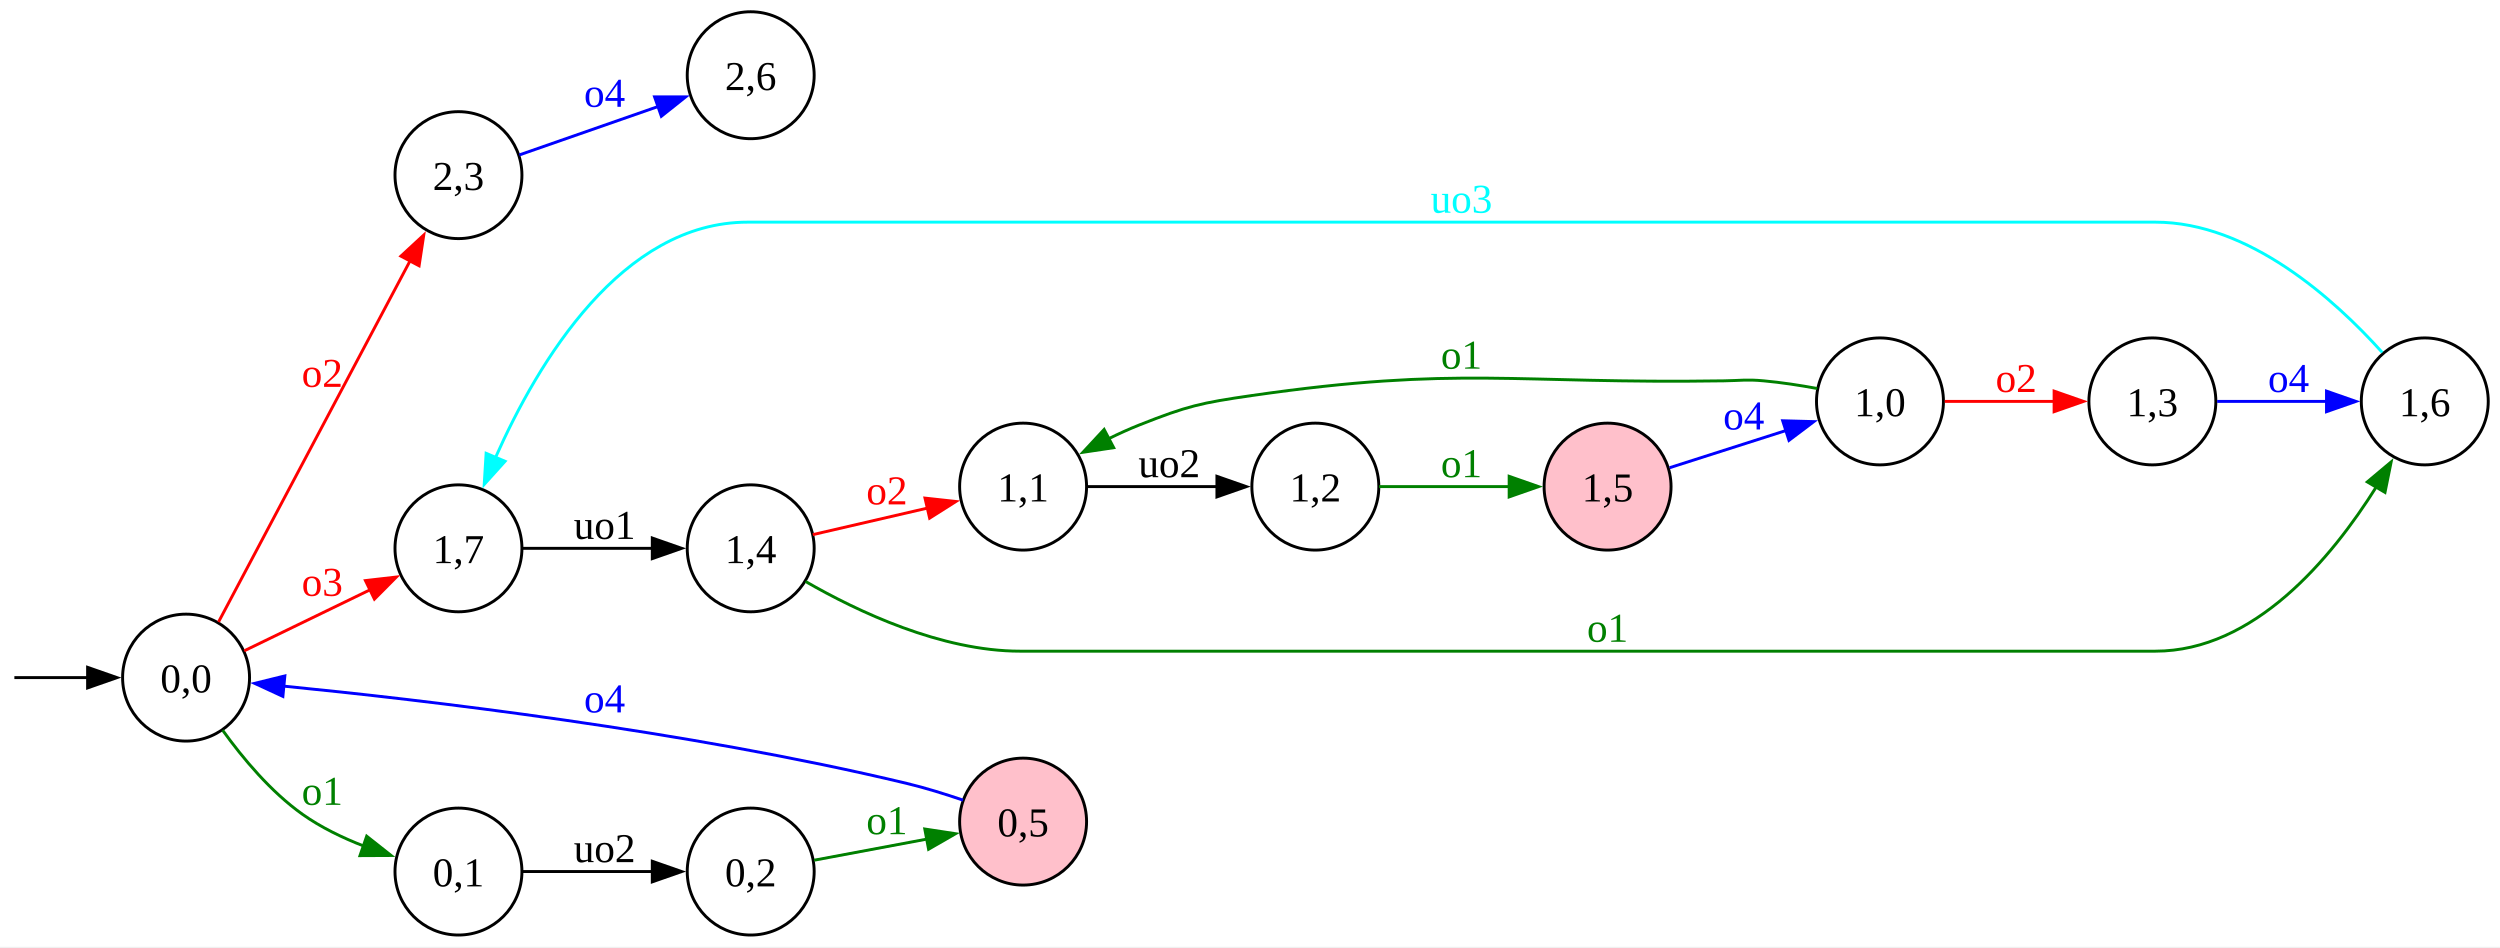
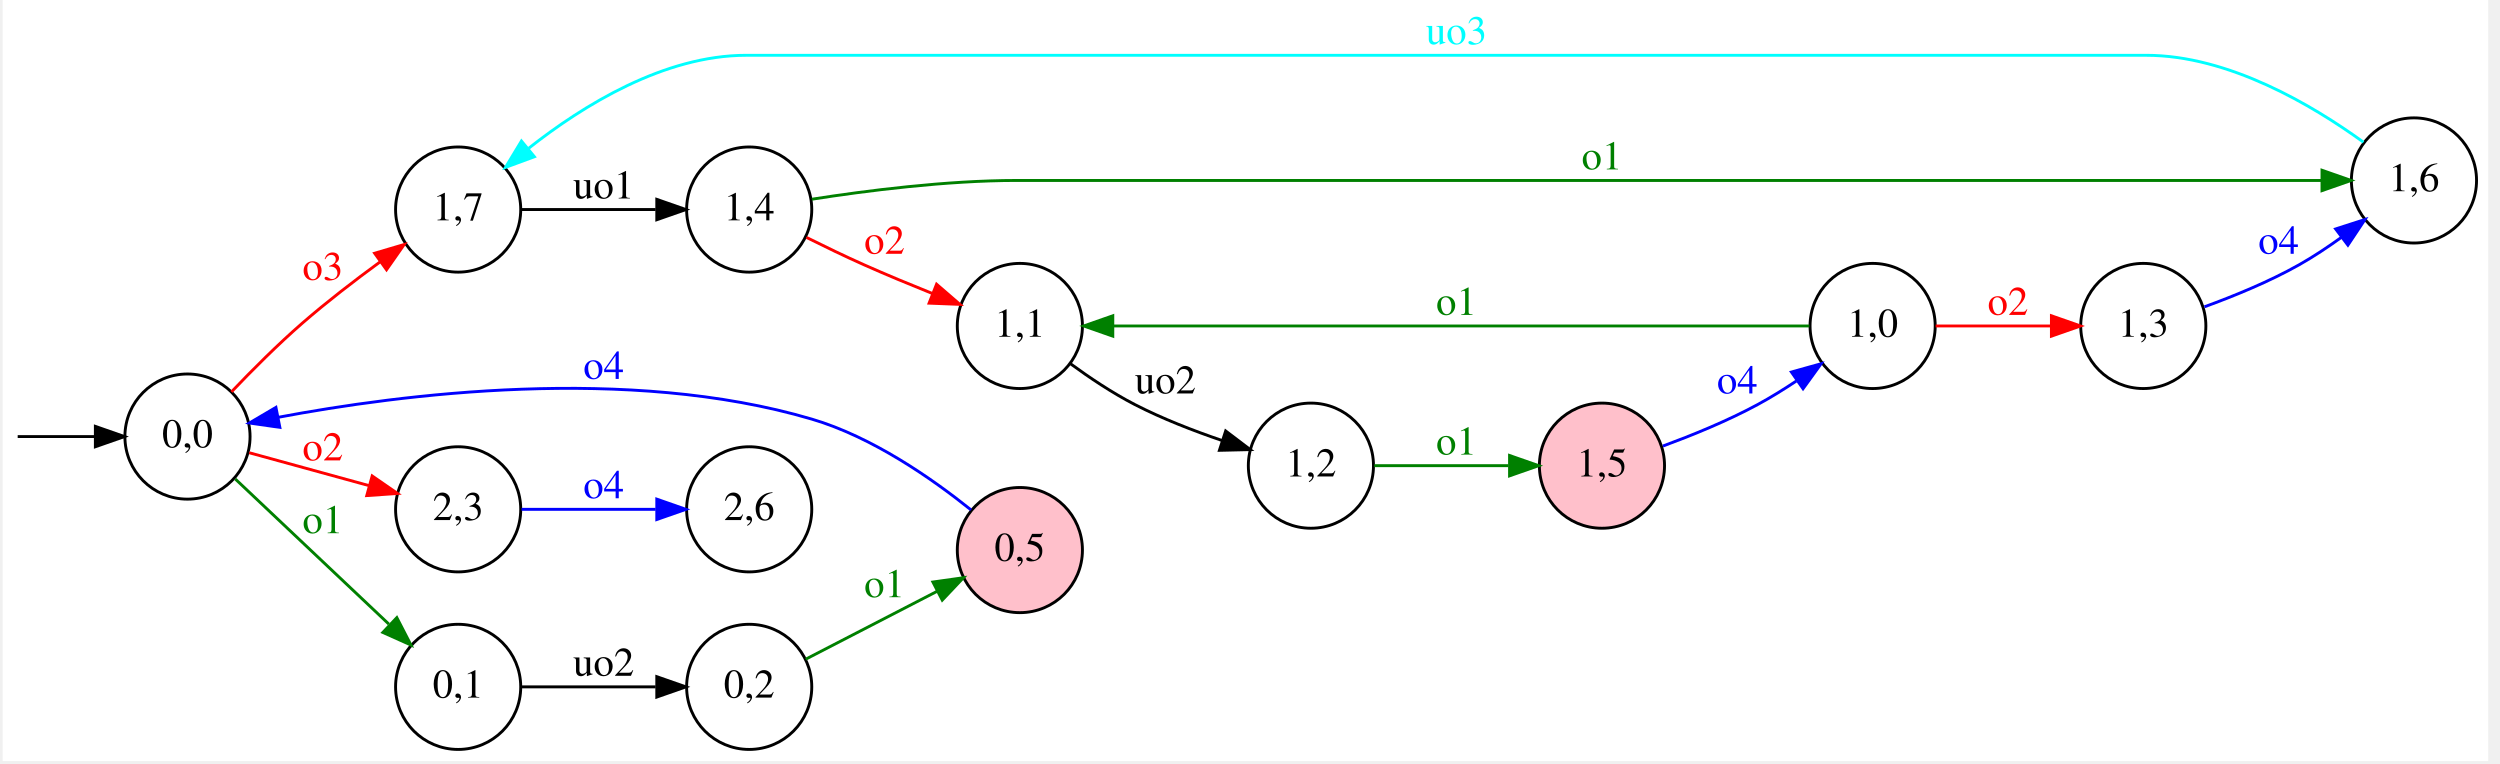
- <svg xmlns="http://www.w3.org/2000/svg" width="720pt" height="273pt" viewBox="0.00 0.00 720.00 273.00">
-   <g id="graph0" class="graph" transform="scale(0.846292 0.846292) rotate(0) translate(4 318.2)">
-     <polygon fill="white" stroke="none" points="-4,4 -4,-318.2 846.77,-318.2 846.77,4 -4,4" />
+ <svg xmlns="http://www.w3.org/2000/svg" width="720pt" height="220pt" viewBox="0.00 0.00 720.00 220.47">
+   <g id="graph0" class="graph" transform="scale(0.84 0.84) rotate(0) translate(4 257.5)">
+     <polygon fill="white" stroke="transparent" points="-4,4 -4,-257.5 850,-257.5 850,4 -4,4" />
    <g id="node1" class="node">
</g>
    <g id="node2" class="node">
-       <ellipse fill="none" stroke="black" cx="59.32" cy="-87.6" rx="21.6" ry="21.6" />
-       <text xml:space="preserve" text-anchor="middle" x="59.32" y="-82.55" font-family="Times New Roman,serif" font-size="14.00">0,0</text>
+       <ellipse fill="none" stroke="black" cx="59.5" cy="-107.5" rx="21.5" ry="21.5" />
+       <text text-anchor="middle" x="59.5" y="-103.8" font-family="Times,serif" font-size="14.00">0,0</text>
    </g>
    <g id="edge1" class="edge">
-       <path fill="none" stroke="black" d="M0.89,-87.6C2.38,-87.6 13.8,-87.6 26.08,-87.6" />
-       <polygon fill="black" stroke="black" points="25.81,-91.1 35.81,-87.6 25.81,-84.1 25.81,-91.1" />
+       <path fill="none" stroke="black" d="M1.16,-107.5C2.71,-107.5 14.93,-107.5 27.7,-107.5" />
+       <polygon fill="black" stroke="black" points="27.85,-111 37.85,-107.5 27.85,-104 27.85,-111" />
    </g>
    <g id="node3" class="node">
-       <ellipse fill="none" stroke="black" cx="152.02" cy="-258.6" rx="21.6" ry="21.6" />
-       <text xml:space="preserve" text-anchor="middle" x="152.02" y="-253.55" font-family="Times New Roman,serif" font-size="14.00">2,3</text>
+       <ellipse fill="none" stroke="black" cx="152.5" cy="-21.5" rx="21.5" ry="21.5" />
+       <text text-anchor="middle" x="152.5" y="-17.8" font-family="Times,serif" font-size="14.00">0,1</text>
    </g>
    <g id="edge2" class="edge">
-       <path fill="none" stroke="red" d="M70.37,-106.55C86.17,-136.34 116.93,-194.33 135.56,-229.45" />
-       <polygon fill="red" stroke="red" points="132.43,-231.03 140.21,-238.22 138.62,-227.75 132.43,-231.03" />
-       <text xml:space="preserve" text-anchor="middle" x="105.67" y="-186.54" font-family="Times New Roman,serif" font-size="14.00" fill="red">o2</text>
+       <path fill="none" stroke="green" d="M75.94,-92.91C90.4,-79.24 112.21,-58.63 128.69,-43.06" />
+       <polygon fill="green" stroke="green" points="131.43,-45.29 136.29,-35.87 126.62,-40.2 131.43,-45.29" />
+       <text text-anchor="middle" x="106" y="-74.3" font-family="Times,serif" font-size="14.00" fill="green">o1</text>
    </g>
    <g id="node4" class="node">
-       <ellipse fill="none" stroke="black" cx="152.02" cy="-21.6" rx="21.6" ry="21.6" />
-       <text xml:space="preserve" text-anchor="middle" x="152.02" y="-16.55" font-family="Times New Roman,serif" font-size="14.00">0,1</text>
+       <ellipse fill="none" stroke="black" cx="152.5" cy="-185.5" rx="21.5" ry="21.5" />
+       <text text-anchor="middle" x="152.5" y="-181.8" font-family="Times,serif" font-size="14.00">1,7</text>
    </g>
    <g id="edge3" class="edge">
-       <path fill="none" stroke="green" d="M71.74,-69.73C78.63,-60.14 88.15,-48.76 98.92,-41.1 105.19,-36.64 112.61,-33.07 119.85,-30.26" />
-       <polygon fill="green" stroke="green" points="120.79,-33.64 129.1,-27.07 118.5,-27.02 120.79,-33.64" />
-       <text xml:space="preserve" text-anchor="middle" x="105.67" y="-44.3" font-family="Times New Roman,serif" font-size="14.00" fill="green">o1</text>
+       <path fill="none" stroke="red" d="M74.61,-122.86C81.68,-130.27 90.53,-139.14 99,-146.5 107.36,-153.76 116.96,-161.15 125.66,-167.51" />
+       <polygon fill="red" stroke="red" points="123.8,-170.49 133.96,-173.49 127.89,-164.81 123.8,-170.49" />
+       <text text-anchor="middle" x="106" y="-161.3" font-family="Times,serif" font-size="14.00" fill="red">o3</text>
    </g>
    <g id="node5" class="node">
-       <ellipse fill="none" stroke="black" cx="152.02" cy="-131.6" rx="21.6" ry="21.6" />
-       <text xml:space="preserve" text-anchor="middle" x="152.02" y="-126.55" font-family="Times New Roman,serif" font-size="14.00">1,7</text>
+       <ellipse fill="none" stroke="black" cx="152.5" cy="-82.5" rx="21.5" ry="21.5" />
+       <text text-anchor="middle" x="152.5" y="-78.8" font-family="Times,serif" font-size="14.00">2,3</text>
    </g>
    <g id="edge4" class="edge">
-       <path fill="none" stroke="red" d="M79.11,-96.72C91.52,-102.73 108.01,-110.74 122.08,-117.56" />
-       <polygon fill="red" stroke="red" points="120.36,-120.62 130.89,-121.83 123.42,-114.32 120.36,-120.62" />
-       <text xml:space="preserve" text-anchor="middle" x="105.67" y="-115.43" font-family="Times New Roman,serif" font-size="14.00" fill="red">o3</text>
+       <path fill="none" stroke="red" d="M80.7,-101.95C92.8,-98.63 108.4,-94.34 121.88,-90.64" />
+       <polygon fill="red" stroke="red" points="122.96,-93.97 131.67,-87.95 121.1,-87.22 122.96,-93.97" />
+       <text text-anchor="middle" x="106" y="-99.3" font-family="Times,serif" font-size="14.00" fill="red">o2</text>
    </g>
    <g id="node6" class="node">
-       <ellipse fill="none" stroke="black" cx="251.47" cy="-292.6" rx="21.6" ry="21.6" />
-       <text xml:space="preserve" text-anchor="middle" x="251.47" y="-287.55" font-family="Times New Roman,serif" font-size="14.00">2,6</text>
+       <ellipse fill="none" stroke="black" cx="252.5" cy="-21.5" rx="21.5" ry="21.5" />
+       <text text-anchor="middle" x="252.5" y="-17.8" font-family="Times,serif" font-size="14.00">0,2</text>
    </g>
    <g id="edge5" class="edge">
-       <path fill="none" stroke="blue" d="M172.74,-265.48C186.35,-270.23 204.69,-276.63 220.15,-282.02" />
-       <polygon fill="blue" stroke="blue" points="218.75,-285.24 229.35,-285.23 221.06,-278.63 218.75,-285.24" />
-       <text xml:space="preserve" text-anchor="middle" x="201.75" y="-281.85" font-family="Times New Roman,serif" font-size="14.00" fill="blue">o4</text>
+       <path fill="none" stroke="black" d="M174.28,-21.5C187.67,-21.5 205.31,-21.5 220.35,-21.5" />
+       <polygon fill="black" stroke="black" points="220.75,-25 230.75,-21.5 220.75,-18 220.75,-25" />
+       <text text-anchor="middle" x="202.5" y="-25.3" font-family="Times,serif" font-size="14.00">uo2</text>
    </g>
    <g id="node7" class="node">
-       <ellipse fill="none" stroke="black" cx="251.47" cy="-21.6" rx="21.6" ry="21.6" />
-       <text xml:space="preserve" text-anchor="middle" x="251.47" y="-16.55" font-family="Times New Roman,serif" font-size="14.00">0,2</text>
+       <ellipse fill="none" stroke="black" cx="252.5" cy="-185.5" rx="21.5" ry="21.5" />
+       <text text-anchor="middle" x="252.5" y="-181.8" font-family="Times,serif" font-size="14.00">1,4</text>
    </g>
    <g id="edge6" class="edge">
-       <path fill="none" stroke="black" d="M173.69,-21.6C186.65,-21.6 203.63,-21.6 218.32,-21.6" />
-       <polygon fill="black" stroke="black" points="217.98,-25.1 227.98,-21.6 217.98,-18.1 217.98,-25.1" />
-       <text xml:space="preserve" text-anchor="middle" x="201.75" y="-24.8" font-family="Times New Roman,serif" font-size="14.00">uo2</text>
+       <path fill="none" stroke="black" d="M174.28,-185.5C187.67,-185.5 205.31,-185.5 220.35,-185.5" />
+       <polygon fill="black" stroke="black" points="220.75,-189 230.75,-185.5 220.75,-182 220.75,-189" />
+       <text text-anchor="middle" x="202.5" y="-189.3" font-family="Times,serif" font-size="14.00">uo1</text>
    </g>
    <g id="node8" class="node">
-       <ellipse fill="none" stroke="black" cx="251.47" cy="-131.6" rx="21.6" ry="21.6" />
-       <text xml:space="preserve" text-anchor="middle" x="251.47" y="-126.55" font-family="Times New Roman,serif" font-size="14.00">1,4</text>
+       <ellipse fill="none" stroke="black" cx="252.5" cy="-82.5" rx="21.5" ry="21.5" />
+       <text text-anchor="middle" x="252.5" y="-78.8" font-family="Times,serif" font-size="14.00">2,6</text>
    </g>
    <g id="edge7" class="edge">
-       <path fill="none" stroke="black" d="M173.69,-131.6C186.65,-131.6 203.63,-131.6 218.32,-131.6" />
-       <polygon fill="black" stroke="black" points="217.98,-135.1 227.98,-131.6 217.98,-128.1 217.98,-135.1" />
-       <text xml:space="preserve" text-anchor="middle" x="201.75" y="-134.8" font-family="Times New Roman,serif" font-size="14.00">uo1</text>
+       <path fill="none" stroke="blue" d="M174.28,-82.5C187.67,-82.5 205.31,-82.5 220.35,-82.5" />
+       <polygon fill="blue" stroke="blue" points="220.75,-86 230.75,-82.5 220.75,-79 220.75,-86" />
+       <text text-anchor="middle" x="202.5" y="-86.3" font-family="Times,serif" font-size="14.00" fill="blue">o4</text>
    </g>
    <g id="node9" class="node">
-       <ellipse fill="pink" stroke="black" cx="344.17" cy="-38.6" rx="21.6" ry="21.6" />
-       <text xml:space="preserve" text-anchor="middle" x="344.17" y="-33.55" font-family="Times New Roman,serif" font-size="14.00">0,5</text>
+       <ellipse fill="pink" stroke="black" cx="345.5" cy="-68.5" rx="21.5" ry="21.5" />
+       <text text-anchor="middle" x="345.5" y="-64.8" font-family="Times,serif" font-size="14.00">0,5</text>
    </g>
    <g id="edge8" class="edge">
-       <path fill="none" stroke="green" d="M273.05,-25.46C284.42,-27.59 298.77,-30.28 311.53,-32.67" />
-       <polygon fill="green" stroke="green" points="310.71,-36.08 321.18,-34.48 312,-29.2 310.71,-36.08" />
-       <text xml:space="preserve" text-anchor="middle" x="297.82" y="-34.32" font-family="Times New Roman,serif" font-size="14.00" fill="green">o1</text>
+       <path fill="none" stroke="green" d="M271.92,-31.01C284.87,-37.7 302.42,-46.77 317.02,-54.31" />
+       <polygon fill="green" stroke="green" points="315.62,-57.52 326.11,-59 318.83,-51.3 315.62,-57.52" />
+       <text text-anchor="middle" x="299" y="-52.3" font-family="Times,serif" font-size="14.00" fill="green">o1</text>
    </g>
    <g id="node10" class="node">
-       <ellipse fill="none" stroke="black" cx="344.17" cy="-152.6" rx="21.6" ry="21.6" />
-       <text xml:space="preserve" text-anchor="middle" x="344.17" y="-147.55" font-family="Times New Roman,serif" font-size="14.00">1,1</text>
+       <ellipse fill="none" stroke="black" cx="824.5" cy="-195.5" rx="21.5" ry="21.5" />
+       <text text-anchor="middle" x="824.5" y="-191.8" font-family="Times,serif" font-size="14.00">1,6</text>
    </g>
    <g id="edge9" class="edge">
-       <path fill="none" stroke="red" d="M272.6,-136.26C284.14,-138.93 298.89,-142.35 311.91,-145.36" />
-       <polygon fill="red" stroke="red" points="310.78,-148.69 321.31,-147.54 312.36,-141.87 310.78,-148.69" />
-       <text xml:space="preserve" text-anchor="middle" x="297.82" y="-146.56" font-family="Times New Roman,serif" font-size="14.00" fill="red">o2</text>
+       <path fill="none" stroke="green" d="M274.03,-189.05C292.43,-191.93 320.18,-195.5 344.5,-195.5 344.5,-195.5 344.5,-195.5 732.5,-195.5 752.52,-195.5 775.01,-195.5 792.63,-195.5" />
+       <polygon fill="green" stroke="green" points="792.9,-199 802.9,-195.5 792.9,-192 792.9,-199" />
+       <text text-anchor="middle" x="545.5" y="-199.3" font-family="Times,serif" font-size="14.00" fill="green">o1</text>
    </g>
    <g id="node11" class="node">
-       <ellipse fill="none" stroke="black" cx="821.17" cy="-181.6" rx="21.6" ry="21.6" />
-       <text xml:space="preserve" text-anchor="middle" x="821.17" y="-176.55" font-family="Times New Roman,serif" font-size="14.00">1,6</text>
+       <ellipse fill="none" stroke="black" cx="345.5" cy="-145.5" rx="21.5" ry="21.5" />
+       <text text-anchor="middle" x="345.5" y="-141.8" font-family="Times,serif" font-size="14.00">1,1</text>
    </g>
    <g id="edge10" class="edge">
-       <path fill="none" stroke="green" d="M270.11,-120.33C287.84,-110.1 316.33,-96.6 343.17,-96.6 343.17,-96.6 343.17,-96.6 729.47,-96.6 763.04,-96.6 789.31,-127.99 804.75,-152.62" />
-       <polygon fill="green" stroke="green" points="801.61,-154.2 809.73,-161.01 807.63,-150.63 801.61,-154.2" />
-       <text xml:space="preserve" text-anchor="middle" x="543.07" y="-99.8" font-family="Times New Roman,serif" font-size="14.00" fill="green">o1</text>
+       <path fill="none" stroke="red" d="M272.16,-175.93C278.42,-172.81 285.46,-169.41 292,-166.5 299.56,-163.13 307.85,-159.7 315.55,-156.61" />
+       <polygon fill="red" stroke="red" points="316.88,-159.85 324.9,-152.92 314.31,-153.34 316.88,-159.85" />
+       <text text-anchor="middle" x="299" y="-170.3" font-family="Times,serif" font-size="14.00" fill="red">o2</text>
    </g>
    <g id="edge11" class="edge">
-       <path fill="none" stroke="blue" d="M323.73,-45.9C317.66,-47.98 310.9,-50.08 304.57,-51.6 229.61,-69.59 139.43,-80.07 92.4,-84.72" />
-       <polygon fill="blue" stroke="blue" points="92.27,-81.21 82.65,-85.65 92.94,-88.18 92.27,-81.21" />
-       <text xml:space="preserve" text-anchor="middle" x="201.75" y="-75.76" font-family="Times New Roman,serif" font-size="14.00" fill="blue">o4</text>
+       <path fill="none" stroke="blue" d="M328.72,-82.3C315.23,-93.13 294.75,-107.37 274,-113.5 210.89,-132.14 132.68,-122.05 90.64,-114.11" />
+       <polygon fill="blue" stroke="blue" points="91.24,-110.66 80.76,-112.16 89.89,-117.53 91.24,-110.66" />
+       <text text-anchor="middle" x="202.5" y="-127.3" font-family="Times,serif" font-size="14.00" fill="blue">o4</text>
+     </g>
+     <g id="edge12" class="edge">
+       <path fill="none" stroke="cyan" d="M807.15,-208.64C789.73,-221.28 760.81,-238.5 732.5,-238.5 251.5,-238.5 251.5,-238.5 251.5,-238.5 223.32,-238.5 195.48,-221.34 176.71,-206.54" />
+       <polygon fill="cyan" stroke="cyan" points="178.7,-203.65 168.76,-199.98 174.25,-209.05 178.7,-203.65" />
+       <text text-anchor="middle" x="495.5" y="-242.3" font-family="Times,serif" font-size="14.00" fill="cyan">uo3</text>
    </g>
    <g id="node12" class="node">
-       <ellipse fill="none" stroke="black" cx="443.62" cy="-152.6" rx="21.6" ry="21.6" />
-       <text xml:space="preserve" text-anchor="middle" x="443.62" y="-147.55" font-family="Times New Roman,serif" font-size="14.00">1,2</text>
-     </g>
-     <g id="edge12" class="edge">
-       <path fill="none" stroke="black" d="M365.84,-152.6C378.8,-152.6 395.78,-152.6 410.47,-152.6" />
-       <polygon fill="black" stroke="black" points="410.13,-156.1 420.13,-152.6 410.13,-149.1 410.13,-156.1" />
-       <text xml:space="preserve" text-anchor="middle" x="393.9" y="-155.8" font-family="Times New Roman,serif" font-size="14.00">uo2</text>
+       <ellipse fill="none" stroke="black" cx="445.5" cy="-97.5" rx="21.5" ry="21.5" />
+       <text text-anchor="middle" x="445.5" y="-93.8" font-family="Times,serif" font-size="14.00">1,2</text>
    </g>
    <g id="edge13" class="edge">
-       <path fill="none" stroke="cyan" d="M806.69,-198.27C790.45,-216.33 761.35,-242.6 729.47,-242.6 250.47,-242.6 250.47,-242.6 250.47,-242.6 207.62,-242.6 179.19,-195.3 164.61,-162.46" />
-       <polygon fill="cyan" stroke="cyan" points="167.88,-161.22 160.78,-153.35 161.43,-163.93 167.88,-161.22" />
-       <text xml:space="preserve" text-anchor="middle" x="493.35" y="-245.8" font-family="Times New Roman,serif" font-size="14.00" fill="cyan">uo3</text>
+       <path fill="none" stroke="black" d="M362.74,-132.63C369.38,-127.77 377.31,-122.46 385,-118.5 394.4,-113.66 405.16,-109.49 414.93,-106.16" />
+       <polygon fill="black" stroke="black" points="416.21,-109.43 424.65,-103.02 414.06,-102.77 416.21,-109.43" />
+       <text text-anchor="middle" x="395.5" y="-122.3" font-family="Times,serif" font-size="14.00">uo2</text>
    </g>
    <g id="node13" class="node">
-       <ellipse fill="pink" stroke="black" cx="543.07" cy="-152.6" rx="21.6" ry="21.6" />
-       <text xml:space="preserve" text-anchor="middle" x="543.07" y="-147.55" font-family="Times New Roman,serif" font-size="14.00">1,5</text>
+       <ellipse fill="pink" stroke="black" cx="545.5" cy="-97.5" rx="21.5" ry="21.5" />
+       <text text-anchor="middle" x="545.5" y="-93.8" font-family="Times,serif" font-size="14.00">1,5</text>
    </g>
    <g id="edge14" class="edge">
-       <path fill="none" stroke="green" d="M465.29,-152.6C478.25,-152.6 495.23,-152.6 509.92,-152.6" />
-       <polygon fill="green" stroke="green" points="509.58,-156.1 519.58,-152.6 509.58,-149.1 509.58,-156.1" />
-       <text xml:space="preserve" text-anchor="middle" x="493.35" y="-155.8" font-family="Times New Roman,serif" font-size="14.00" fill="green">o1</text>
+       <path fill="none" stroke="green" d="M467.28,-97.5C480.67,-97.5 498.31,-97.5 513.35,-97.5" />
+       <polygon fill="green" stroke="green" points="513.75,-101 523.75,-97.5 513.75,-94 513.75,-101" />
+       <text text-anchor="middle" x="495.5" y="-101.3" font-family="Times,serif" font-size="14.00" fill="green">o1</text>
    </g>
    <g id="node14" class="node">
-       <ellipse fill="none" stroke="black" cx="635.77" cy="-181.6" rx="21.6" ry="21.6" />
-       <text xml:space="preserve" text-anchor="middle" x="635.77" y="-176.55" font-family="Times New Roman,serif" font-size="14.00">1,0</text>
+       <ellipse fill="none" stroke="black" cx="638.5" cy="-145.5" rx="21.5" ry="21.5" />
+       <text text-anchor="middle" x="638.5" y="-141.8" font-family="Times,serif" font-size="14.00">1,0</text>
    </g>
    <g id="edge15" class="edge">
-       <path fill="none" stroke="blue" d="M564.2,-159.04C575.82,-162.75 590.69,-167.51 603.78,-171.69" />
-       <polygon fill="blue" stroke="blue" points="602.66,-175.01 613.26,-174.72 604.8,-168.34 602.66,-175.01" />
-       <text xml:space="preserve" text-anchor="middle" x="589.42" y="-172.04" font-family="Times New Roman,serif" font-size="14.00" fill="blue">o4</text>
+       <path fill="none" stroke="blue" d="M566.44,-104.24C576.46,-107.93 588.64,-112.89 599,-118.5 603.43,-120.9 607.97,-123.71 612.3,-126.6" />
+       <polygon fill="blue" stroke="blue" points="610.59,-129.68 620.8,-132.52 614.59,-123.93 610.59,-129.68" />
+       <text text-anchor="middle" x="592" y="-122.3" font-family="Times,serif" font-size="14.00" fill="blue">o4</text>
+     </g>
+     <g id="edge16" class="edge">
+       <path fill="none" stroke="green" d="M616.76,-145.5C566.41,-145.5 437.47,-145.5 377.74,-145.5" />
+       <polygon fill="green" stroke="green" points="377.43,-142 367.43,-145.5 377.43,-149 377.43,-142" />
+       <text text-anchor="middle" x="495.5" y="-149.3" font-family="Times,serif" font-size="14.00" fill="green">o1</text>
+     </g>
+     <g id="node15" class="node">
+       <ellipse fill="none" stroke="black" cx="731.5" cy="-145.5" rx="21.5" ry="21.5" />
+       <text text-anchor="middle" x="731.5" y="-141.8" font-family="Times,serif" font-size="14.00">1,3</text>
    </g>
    <g id="edge17" class="edge">
-       <path fill="none" stroke="green" d="M614.43,-185.99C608.57,-187.07 602.14,-188.06 596.17,-188.6 590.19,-189.14 588.67,-188.69 582.67,-188.6 511.24,-187.49 492.72,-193.81 422.02,-183.6 404.63,-181.09 400.11,-180.07 383.77,-173.6 380.29,-172.22 376.74,-170.61 373.25,-168.89" />
-       <polygon fill="green" stroke="green" points="375,-165.85 364.53,-164.28 371.74,-172.05 375,-165.85" />
-       <text xml:space="preserve" text-anchor="middle" x="493.35" y="-192.73" font-family="Times New Roman,serif" font-size="14.00" fill="green">o1</text>
-     </g>
-     <g id="node15" class="node">
-       <ellipse fill="none" stroke="black" cx="728.47" cy="-181.6" rx="21.6" ry="21.6" />
-       <text xml:space="preserve" text-anchor="middle" x="728.47" y="-176.55" font-family="Times New Roman,serif" font-size="14.00">1,3</text>
-     </g>
-     <g id="edge16" class="edge">
-       <path fill="none" stroke="red" d="M657.81,-181.6C668.91,-181.6 682.78,-181.6 695.21,-181.6" />
-       <polygon fill="red" stroke="red" points="695.03,-185.1 705.03,-181.6 695.03,-178.1 695.03,-185.1" />
-       <text xml:space="preserve" text-anchor="middle" x="682.12" y="-184.8" font-family="Times New Roman,serif" font-size="14.00" fill="red">o2</text>
+       <path fill="none" stroke="red" d="M660.15,-145.5C671.9,-145.5 686.84,-145.5 699.93,-145.5" />
+       <polygon fill="red" stroke="red" points="699.93,-149 709.93,-145.5 699.93,-142 699.93,-149" />
+       <text text-anchor="middle" x="685" y="-149.3" font-family="Times,serif" font-size="14.00" fill="red">o2</text>
    </g>
    <g id="edge18" class="edge">
-       <path fill="none" stroke="blue" d="M750.51,-181.6C761.61,-181.6 775.48,-181.6 787.91,-181.6" />
-       <polygon fill="blue" stroke="blue" points="787.73,-185.1 797.73,-181.6 787.73,-178.1 787.73,-185.1" />
-       <text xml:space="preserve" text-anchor="middle" x="774.82" y="-184.8" font-family="Times New Roman,serif" font-size="14.00" fill="blue">o4</text>
+       <path fill="none" stroke="blue" d="M752.52,-152.09C762.56,-155.74 774.74,-160.72 785,-166.5 789.92,-169.27 794.92,-172.6 799.62,-175.99" />
+       <polygon fill="blue" stroke="blue" points="797.58,-178.84 807.67,-182.08 801.8,-173.26 797.58,-178.84" />
+       <text text-anchor="middle" x="778" y="-170.3" font-family="Times,serif" font-size="14.00" fill="blue">o4</text>
    </g>
  </g>
</svg>
